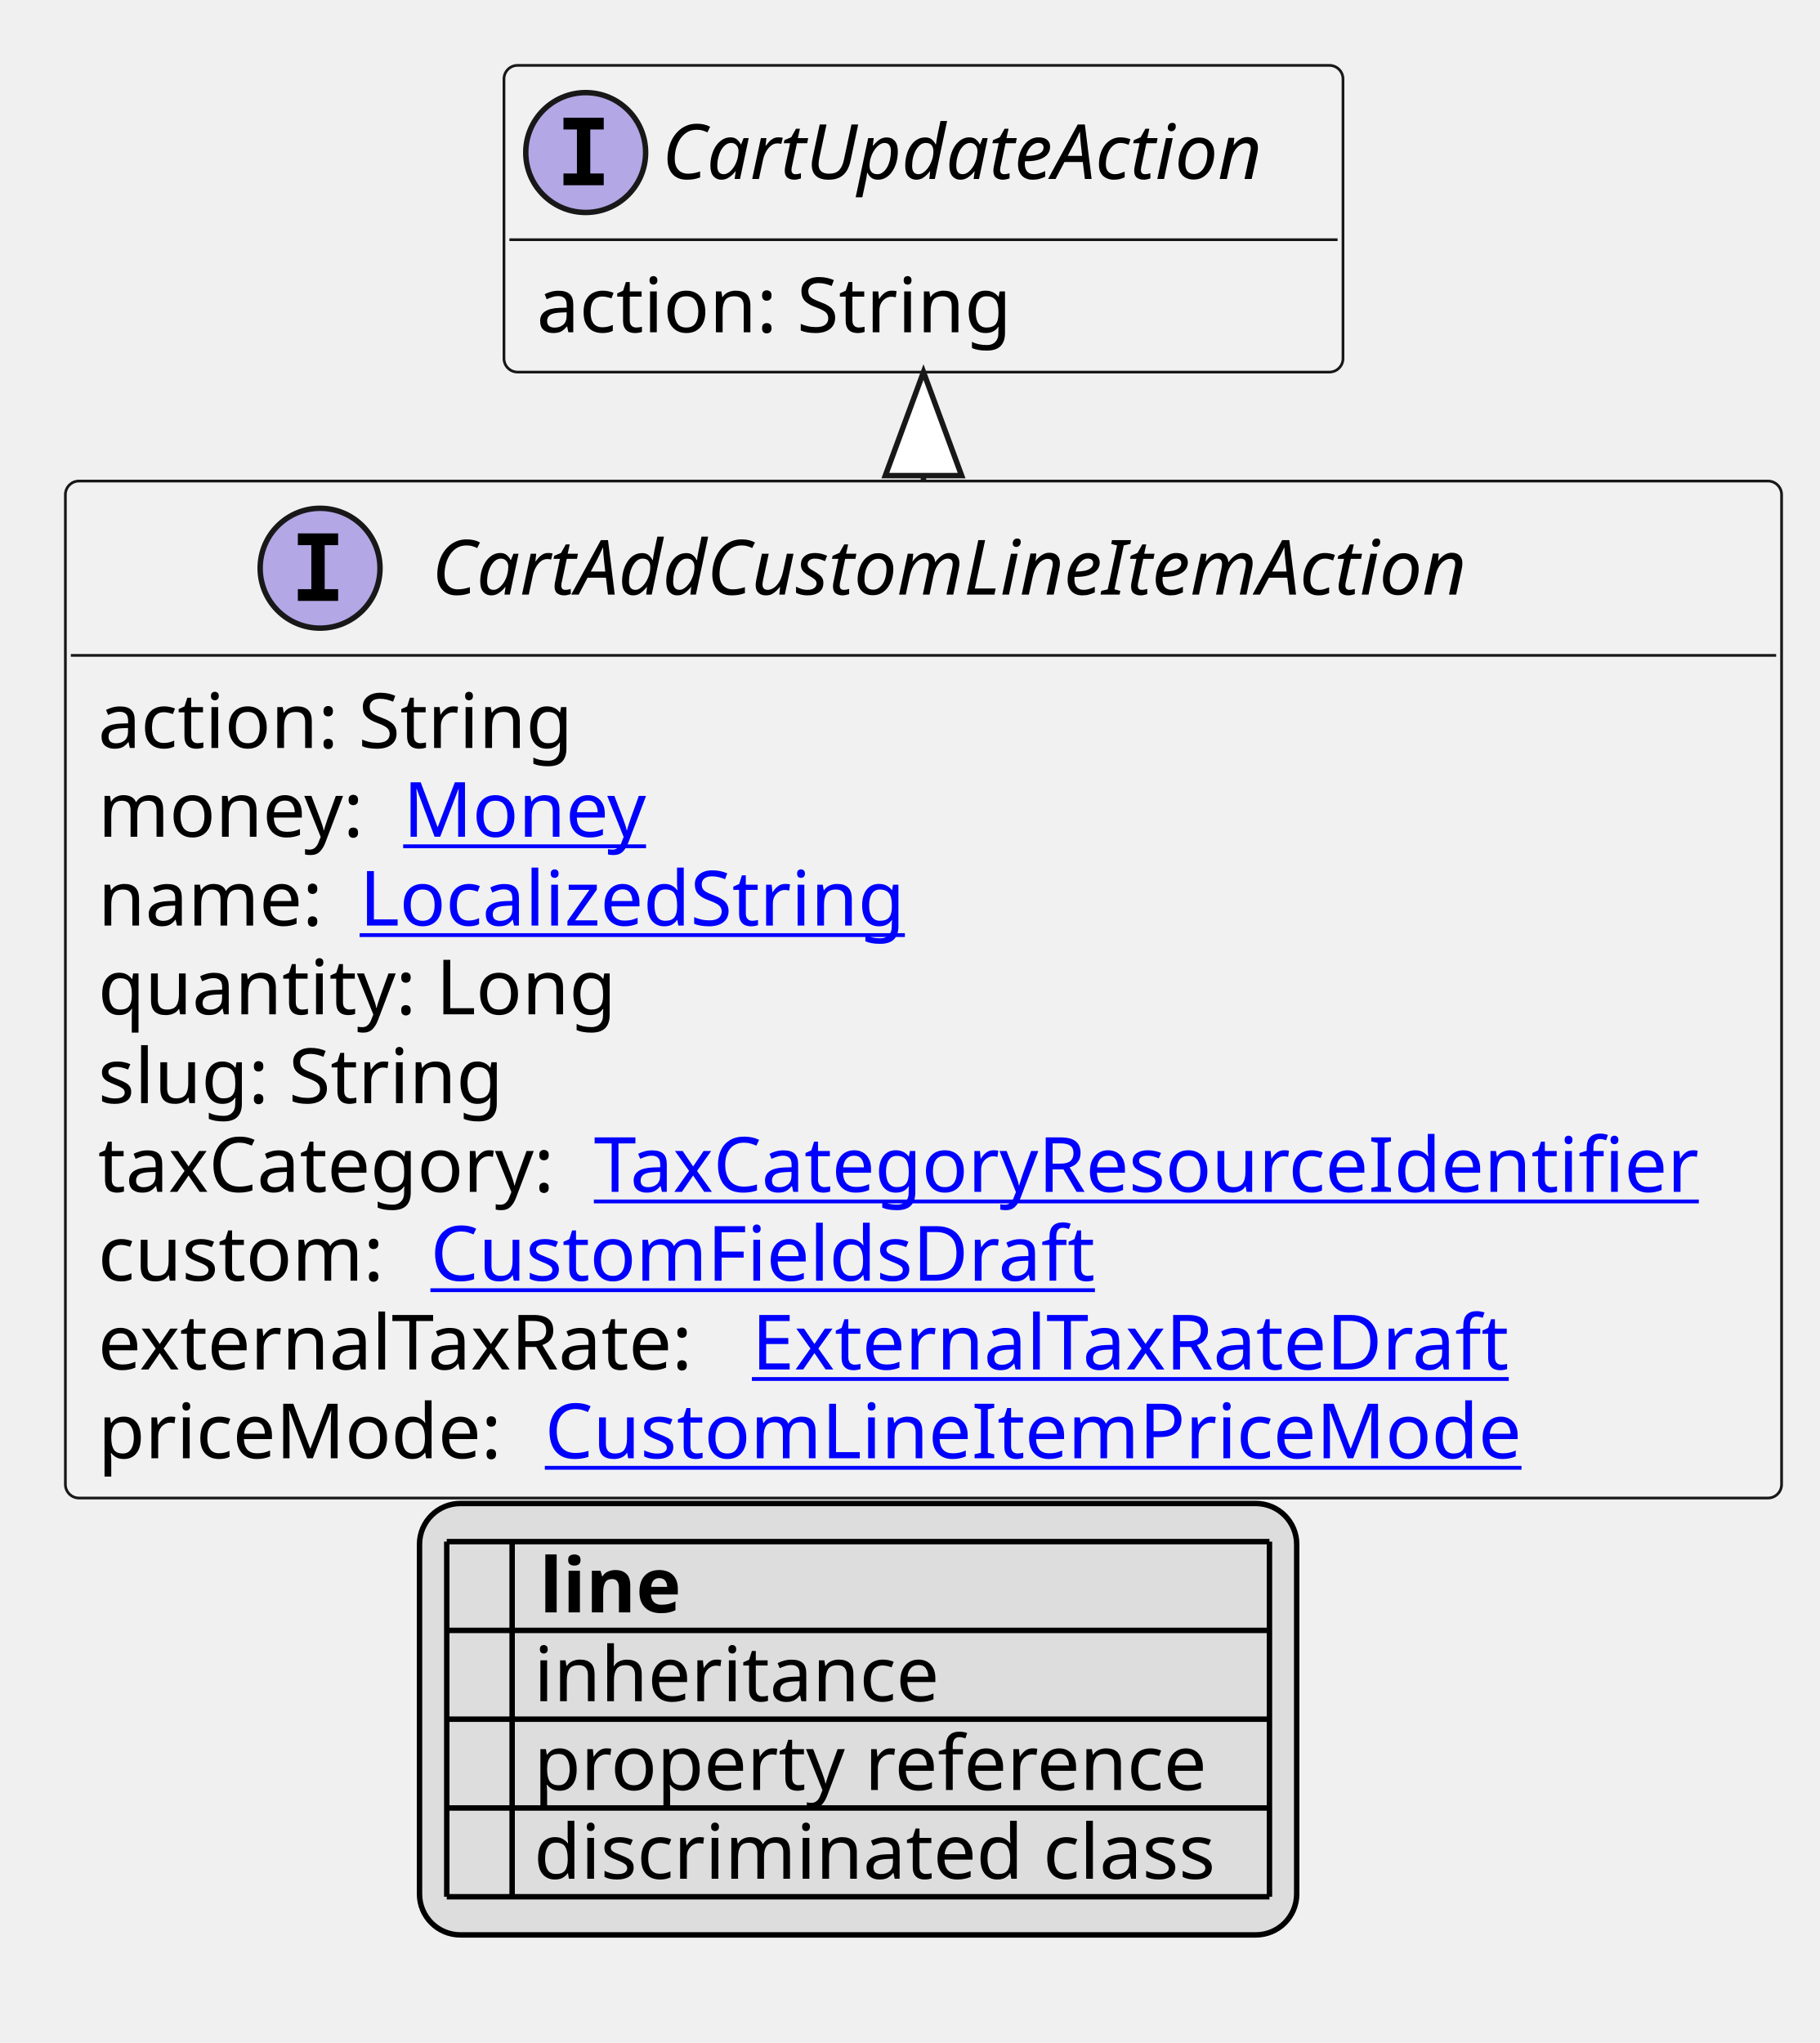
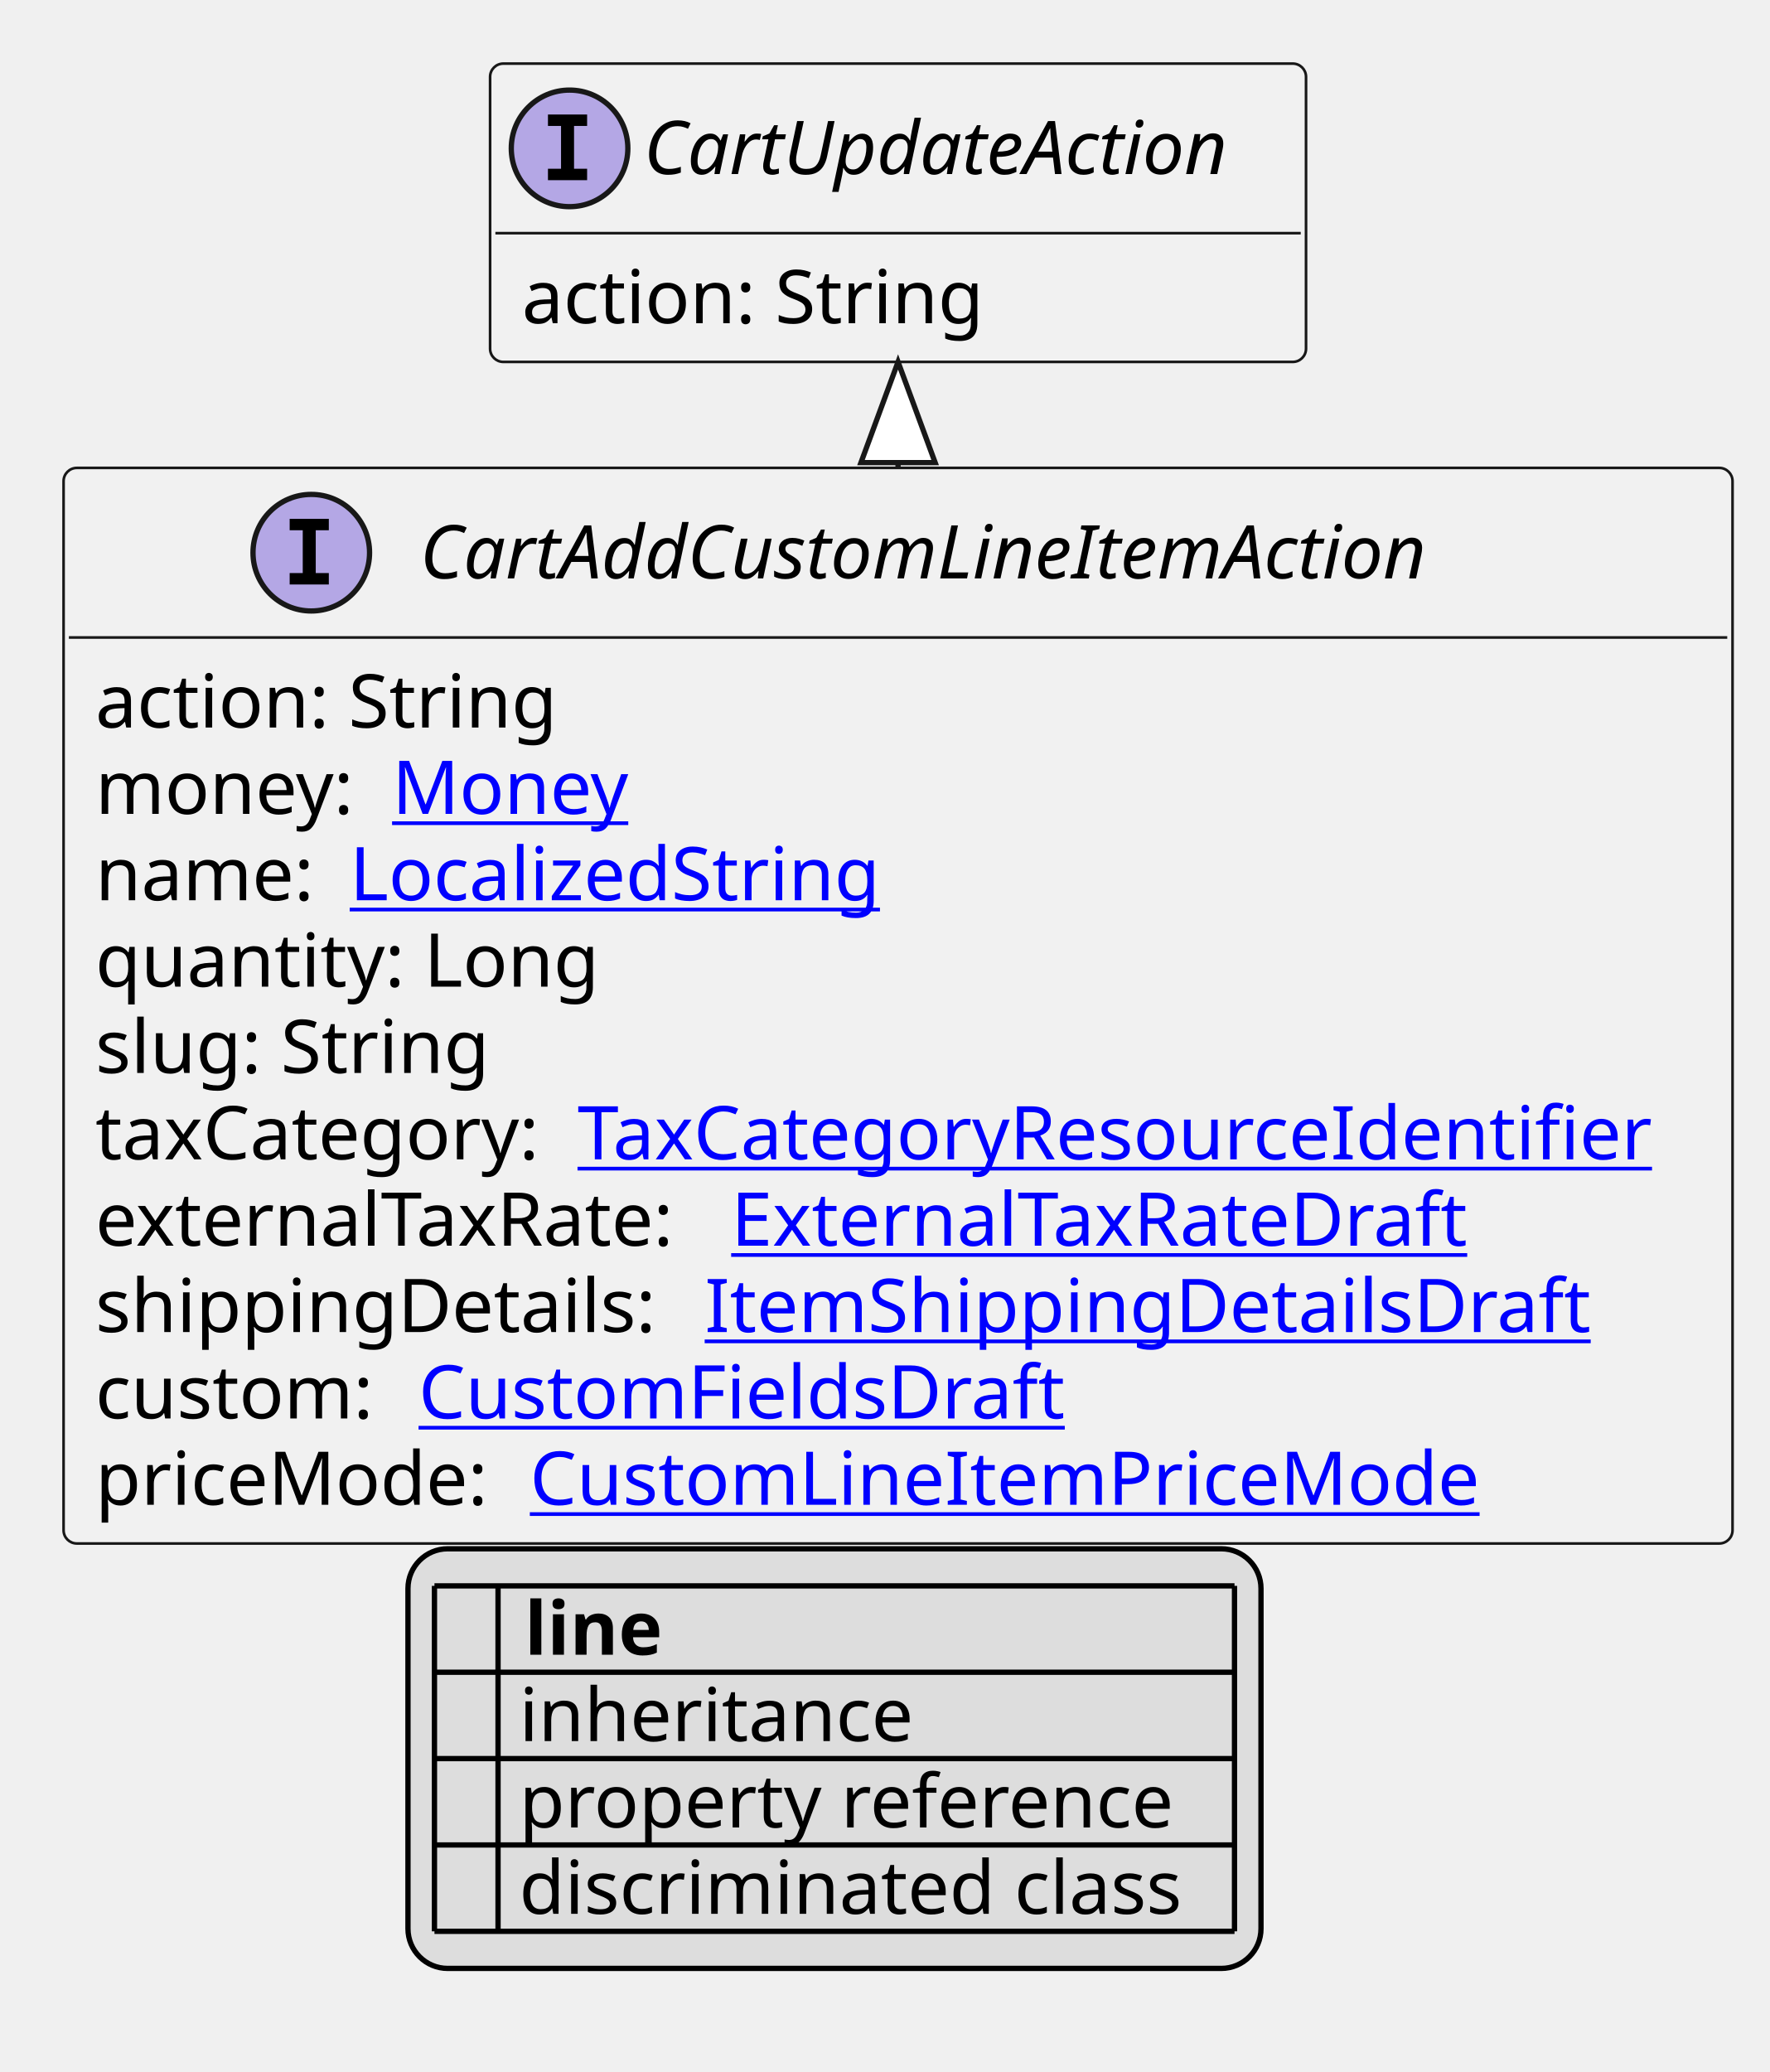
- <svg xmlns="http://www.w3.org/2000/svg" xmlns:xlink="http://www.w3.org/1999/xlink" contentStyleType="text/css" height="375px" preserveAspectRatio="none" style="width:334px;height:375px;background:#FFFFFF;" version="1.1" viewBox="0 0 334 375" width="334px" zoomAndPan="magnify">
+ <svg xmlns="http://www.w3.org/2000/svg" xmlns:xlink="http://www.w3.org/1999/xlink" contentStyleType="text/css" height="391px" preserveAspectRatio="none" style="width:334px;height:391px;background:#FFFFFF;" version="1.1" viewBox="0 0 334 391" width="334px" zoomAndPan="magnify">
  <defs>
-     <filter height="1" id="b1ebpjsc7pd6y40" width="1" x="0" y="0">
+     <filter height="1" id="b2lfizvsqq3id0" width="1" x="0" y="0">
      <feFlood flood-color="#000000" result="flood" />
      <feComposite in="SourceGraphic" in2="flood" operator="over" />
    </filter>
-     <filter height="1" id="b1ebpjsc7pd6y41" width="1" x="0" y="0">
+     <filter height="1" id="b2lfizvsqq3id1" width="1" x="0" y="0">
      <feFlood flood-color="#008000" result="flood" />
      <feComposite in="SourceGraphic" in2="flood" operator="over" />
    </filter>
-     <filter height="1" id="b1ebpjsc7pd6y42" width="1" x="0" y="0">
+     <filter height="1" id="b2lfizvsqq3id2" width="1" x="0" y="0">
      <feFlood flood-color="#0000FF" result="flood" />
      <feComposite in="SourceGraphic" in2="flood" operator="over" />
    </filter>
  </defs>
  <g>
    <a href="CartAddCustomLineItemAction.svg" target="_top" title="CartAddCustomLineItemAction.svg" xlink:actuate="onRequest" xlink:href="CartAddCustomLineItemAction.svg" xlink:show="new" xlink:title="CartAddCustomLineItemAction.svg" xlink:type="simple">
      <g id="elem_CartAddCustomLineItemAction">
-         <rect codeLine="10" fill="#F1F1F1" height="186.672" id="CartAddCustomLineItemAction" rx="2.5" ry="2.5" style="stroke:#181818;stroke-width:0.5;" width="315" x="12" y="88.297" />
+         <rect codeLine="10" fill="#F1F1F1" height="202.969" id="CartAddCustomLineItemAction" rx="2.5" ry="2.5" style="stroke:#181818;stroke-width:0.5;" width="315" x="12" y="88.297" />
        <ellipse cx="58.75" cy="104.297" fill="#B4A7E5" rx="11" ry="11" style="stroke:#181818;stroke-width:1.0;" />
        <path d="M54.672,100.062 L54.672,97.906 L62.062,97.906 L62.062,100.062 L59.594,100.062 L59.594,108.141 L62.062,108.141 L62.062,110.297 L54.672,110.297 L54.672,108.141 L57.141,108.141 L57.141,100.062 L54.672,100.062 Z " fill="#000000" />
        <text fill="#000000" font-family="sans-serif" font-size="14" font-style="italic" lengthAdjust="spacing" textLength="213" x="79.25" y="109.144">CartAddCustomLineItemAction</text>
        <line style="stroke:#181818;stroke-width:0.5;" x1="13" x2="326" y1="120.297" y2="120.297" />
        <text fill="#000000" font-family="sans-serif" font-size="14" lengthAdjust="spacing" textLength="91" x="18" y="137.292">action: String</text>
        <text fill="#000000" font-family="sans-serif" font-size="14" lengthAdjust="spacing" textLength="52" x="18" y="153.589">money:</text>
        <a href="Money.svg" target="_top" title="Money.svg" xlink:actuate="onRequest" xlink:href="Money.svg" xlink:show="new" xlink:title="Money.svg" xlink:type="simple">
          <text fill="#0000FF" font-family="sans-serif" font-size="14" lengthAdjust="spacing" text-decoration="underline" textLength="46" x="74" y="153.589">Money</text>
        </a>
        <text fill="#000000" font-family="sans-serif" font-size="14" lengthAdjust="spacing" textLength="44" x="18" y="169.886">name:</text>
        <a href="LocalizedString.svg" target="_top" title="LocalizedString.svg" xlink:actuate="onRequest" xlink:href="LocalizedString.svg" xlink:show="new" xlink:title="LocalizedString.svg" xlink:type="simple">
          <text fill="#0000FF" font-family="sans-serif" font-size="14" lengthAdjust="spacing" text-decoration="underline" textLength="104" x="66" y="169.886">LocalizedString</text>
        </a>
        <text fill="#000000" font-family="sans-serif" font-size="14" lengthAdjust="spacing" textLength="98" x="18" y="186.183">quantity: Long</text>
        <text fill="#000000" font-family="sans-serif" font-size="14" lengthAdjust="spacing" textLength="78" x="18" y="202.48">slug: String</text>
        <text fill="#000000" font-family="sans-serif" font-size="14" lengthAdjust="spacing" textLength="87" x="18" y="218.776">taxCategory:</text>
        <a href="TaxCategoryResourceIdentifier.svg" target="_top" title="TaxCategoryResourceIdentifier.svg" xlink:actuate="onRequest" xlink:href="TaxCategoryResourceIdentifier.svg" xlink:show="new" xlink:title="TaxCategoryResourceIdentifier.svg" xlink:type="simple">
          <text fill="#0000FF" font-family="sans-serif" font-size="14" lengthAdjust="spacing" text-decoration="underline" textLength="212" x="109" y="218.776">TaxCategoryResourceIdentifier</text>
        </a>
-         <text fill="#000000" font-family="sans-serif" font-size="14" lengthAdjust="spacing" textLength="57" x="18" y="235.073">custom:</text>
+         <text fill="#000000" font-family="sans-serif" font-size="14" lengthAdjust="spacing" textLength="116" x="18" y="235.073">externalTaxRate:</text>
+         <a href="ExternalTaxRateDraft.svg" target="_top" title="ExternalTaxRateDraft.svg" xlink:actuate="onRequest" xlink:href="ExternalTaxRateDraft.svg" xlink:show="new" xlink:title="ExternalTaxRateDraft.svg" xlink:type="simple">
+           <text fill="#0000FF" font-family="sans-serif" font-size="14" lengthAdjust="spacing" text-decoration="underline" textLength="144" x="138" y="235.073">ExternalTaxRateDraft</text>
+         </a>
+         <text fill="#000000" font-family="sans-serif" font-size="14" lengthAdjust="spacing" textLength="111" x="18" y="251.37">shippingDetails:</text>
+         <a href="ItemShippingDetailsDraft.svg" target="_top" title="ItemShippingDetailsDraft.svg" xlink:actuate="onRequest" xlink:href="ItemShippingDetailsDraft.svg" xlink:show="new" xlink:title="ItemShippingDetailsDraft.svg" xlink:type="simple">
+           <text fill="#0000FF" font-family="sans-serif" font-size="14" lengthAdjust="spacing" text-decoration="underline" textLength="170" x="133" y="251.37">ItemShippingDetailsDraft</text>
+         </a>
+         <text fill="#000000" font-family="sans-serif" font-size="14" lengthAdjust="spacing" textLength="57" x="18" y="267.667">custom:</text>
        <a href="CustomFieldsDraft.svg" target="_top" title="CustomFieldsDraft.svg" xlink:actuate="onRequest" xlink:href="CustomFieldsDraft.svg" xlink:show="new" xlink:title="CustomFieldsDraft.svg" xlink:type="simple">
-           <text fill="#0000FF" font-family="sans-serif" font-size="14" lengthAdjust="spacing" text-decoration="underline" textLength="127" x="79" y="235.073">CustomFieldsDraft</text>
+           <text fill="#0000FF" font-family="sans-serif" font-size="14" lengthAdjust="spacing" text-decoration="underline" textLength="127" x="79" y="267.667">CustomFieldsDraft</text>
        </a>
-         <text fill="#000000" font-family="sans-serif" font-size="14" lengthAdjust="spacing" textLength="116" x="18" y="251.37">externalTaxRate:</text>
-         <a href="ExternalTaxRateDraft.svg" target="_top" title="ExternalTaxRateDraft.svg" xlink:actuate="onRequest" xlink:href="ExternalTaxRateDraft.svg" xlink:show="new" xlink:title="ExternalTaxRateDraft.svg" xlink:type="simple">
-           <text fill="#0000FF" font-family="sans-serif" font-size="14" lengthAdjust="spacing" text-decoration="underline" textLength="144" x="138" y="251.37">ExternalTaxRateDraft</text>
-         </a>
-         <text fill="#000000" font-family="sans-serif" font-size="14" lengthAdjust="spacing" textLength="78" x="18" y="267.667">priceMode:</text>
+         <text fill="#000000" font-family="sans-serif" font-size="14" lengthAdjust="spacing" textLength="78" x="18" y="283.964">priceMode:</text>
        <a href="CustomLineItemPriceMode.svg" target="_top" title="CustomLineItemPriceMode.svg" xlink:actuate="onRequest" xlink:href="CustomLineItemPriceMode.svg" xlink:show="new" xlink:title="CustomLineItemPriceMode.svg" xlink:type="simple">
-           <text fill="#0000FF" font-family="sans-serif" font-size="14" lengthAdjust="spacing" text-decoration="underline" textLength="185" x="100" y="267.667">CustomLineItemPriceMode</text>
+           <text fill="#0000FF" font-family="sans-serif" font-size="14" lengthAdjust="spacing" text-decoration="underline" textLength="185" x="100" y="283.964">CustomLineItemPriceMode</text>
        </a>
      </g>
    </a>
    <a href="CartUpdateAction.svg" target="_top" title="CartUpdateAction.svg" xlink:actuate="onRequest" xlink:href="CartUpdateAction.svg" xlink:show="new" xlink:title="CartUpdateAction.svg" xlink:type="simple">
      <g id="elem_CartUpdateAction">
-         <rect codeLine="21" fill="#F1F1F1" height="56.297" id="CartUpdateAction" rx="2.5" ry="2.5" style="stroke:#181818;stroke-width:0.5;" width="154" x="92.5" y="12" />
+         <rect codeLine="22" fill="#F1F1F1" height="56.297" id="CartUpdateAction" rx="2.5" ry="2.5" style="stroke:#181818;stroke-width:0.5;" width="154" x="92.5" y="12" />
        <ellipse cx="107.5" cy="28" fill="#B4A7E5" rx="11" ry="11" style="stroke:#181818;stroke-width:1.0;" />
        <path d="M103.422,23.766 L103.422,21.609 L110.812,21.609 L110.812,23.766 L108.344,23.766 L108.344,31.844 L110.812,31.844 L110.812,34 L103.422,34 L103.422,31.844 L105.891,31.844 L105.891,23.766 L103.422,23.766 Z " fill="#000000" />
        <text fill="#000000" font-family="sans-serif" font-size="14" font-style="italic" lengthAdjust="spacing" textLength="122" x="121.5" y="32.847">CartUpdateAction</text>
        <line style="stroke:#181818;stroke-width:0.5;" x1="93.5" x2="245.5" y1="44" y2="44" />
        <text fill="#000000" font-family="sans-serif" font-size="14" lengthAdjust="spacing" textLength="91" x="98.5" y="60.995">action: String</text>
      </g>
    </a>
    <line style="stroke:#181818;stroke-width:1.0;" x1="169.5" x2="169.5" y1="68.297" y2="88.297" />
    <polygon fill="#FFFFFF" points="169.5,68.297,162.5,87.297,176.5,87.297,169.5,68.297" style="stroke:#181818;stroke-width:1.0;" />
-     <rect fill="#DDDDDD" height="79.188" id="_legend" rx="7.5" ry="7.5" style="stroke:#000000;stroke-width:1.0;" width="161" x="77" y="275.969" />
-     <text fill="#000000" font-family="sans-serif" font-size="14" font-weight="bold" lengthAdjust="spacing" textLength="5" x="82" y="295.964"> </text>
-     <text fill="#000000" font-family="sans-serif" font-size="14" font-weight="bold" lengthAdjust="spacing" textLength="28" x="99" y="295.964">line</text>
-     <text fill="#000000" filter="url(#b1ebpjsc7pd6y40)" font-family="sans-serif" font-size="14" lengthAdjust="spacing" textLength="12" x="82" y="312.261">   </text>
-     <text fill="#000000" font-family="sans-serif" font-size="14" lengthAdjust="spacing" textLength="77" x="98" y="312.261">inheritance</text>
-     <text fill="#000000" filter="url(#b1ebpjsc7pd6y41)" font-family="sans-serif" font-size="14" lengthAdjust="spacing" textLength="12" x="82" y="328.558">   </text>
-     <text fill="#000000" font-family="sans-serif" font-size="14" lengthAdjust="spacing" textLength="129" x="98" y="328.558">property reference</text>
-     <text fill="#000000" filter="url(#b1ebpjsc7pd6y42)" font-family="sans-serif" font-size="14" lengthAdjust="spacing" textLength="12" x="82" y="344.854">   </text>
-     <text fill="#000000" font-family="sans-serif" font-size="14" lengthAdjust="spacing" textLength="131" x="98" y="344.854">discriminated class</text>
-     <line style="stroke:#000000;stroke-width:1.0;" x1="82" x2="233" y1="282.969" y2="282.969" />
+     <rect fill="#DDDDDD" height="79.188" id="_legend" rx="7.5" ry="7.5" style="stroke:#000000;stroke-width:1.0;" width="161" x="77" y="292.266" />
+     <text fill="#000000" font-family="sans-serif" font-size="14" font-weight="bold" lengthAdjust="spacing" textLength="5" x="82" y="312.261"> </text>
+     <text fill="#000000" font-family="sans-serif" font-size="14" font-weight="bold" lengthAdjust="spacing" textLength="28" x="99" y="312.261">line</text>
+     <text fill="#000000" filter="url(#b2lfizvsqq3id0)" font-family="sans-serif" font-size="14" lengthAdjust="spacing" textLength="12" x="82" y="328.558">   </text>
+     <text fill="#000000" font-family="sans-serif" font-size="14" lengthAdjust="spacing" textLength="77" x="98" y="328.558">inheritance</text>
+     <text fill="#000000" filter="url(#b2lfizvsqq3id1)" font-family="sans-serif" font-size="14" lengthAdjust="spacing" textLength="12" x="82" y="344.854">   </text>
+     <text fill="#000000" font-family="sans-serif" font-size="14" lengthAdjust="spacing" textLength="129" x="98" y="344.854">property reference</text>
+     <text fill="#000000" filter="url(#b2lfizvsqq3id2)" font-family="sans-serif" font-size="14" lengthAdjust="spacing" textLength="12" x="82" y="361.151">   </text>
+     <text fill="#000000" font-family="sans-serif" font-size="14" lengthAdjust="spacing" textLength="131" x="98" y="361.151">discriminated class</text>
    <line style="stroke:#000000;stroke-width:1.0;" x1="82" x2="233" y1="299.266" y2="299.266" />
    <line style="stroke:#000000;stroke-width:1.0;" x1="82" x2="233" y1="315.562" y2="315.562" />
    <line style="stroke:#000000;stroke-width:1.0;" x1="82" x2="233" y1="331.859" y2="331.859" />
    <line style="stroke:#000000;stroke-width:1.0;" x1="82" x2="233" y1="348.156" y2="348.156" />
-     <line style="stroke:#000000;stroke-width:1.0;" x1="82" x2="82" y1="282.969" y2="348.156" />
-     <line style="stroke:#000000;stroke-width:1.0;" x1="94" x2="94" y1="282.969" y2="348.156" />
-     <line style="stroke:#000000;stroke-width:1.0;" x1="233" x2="233" y1="282.969" y2="348.156" />
+     <line style="stroke:#000000;stroke-width:1.0;" x1="82" x2="233" y1="364.453" y2="364.453" />
+     <line style="stroke:#000000;stroke-width:1.0;" x1="82" x2="82" y1="299.266" y2="364.453" />
+     <line style="stroke:#000000;stroke-width:1.0;" x1="94" x2="94" y1="299.266" y2="364.453" />
+     <line style="stroke:#000000;stroke-width:1.0;" x1="233" x2="233" y1="299.266" y2="364.453" />
  </g>
</svg>
